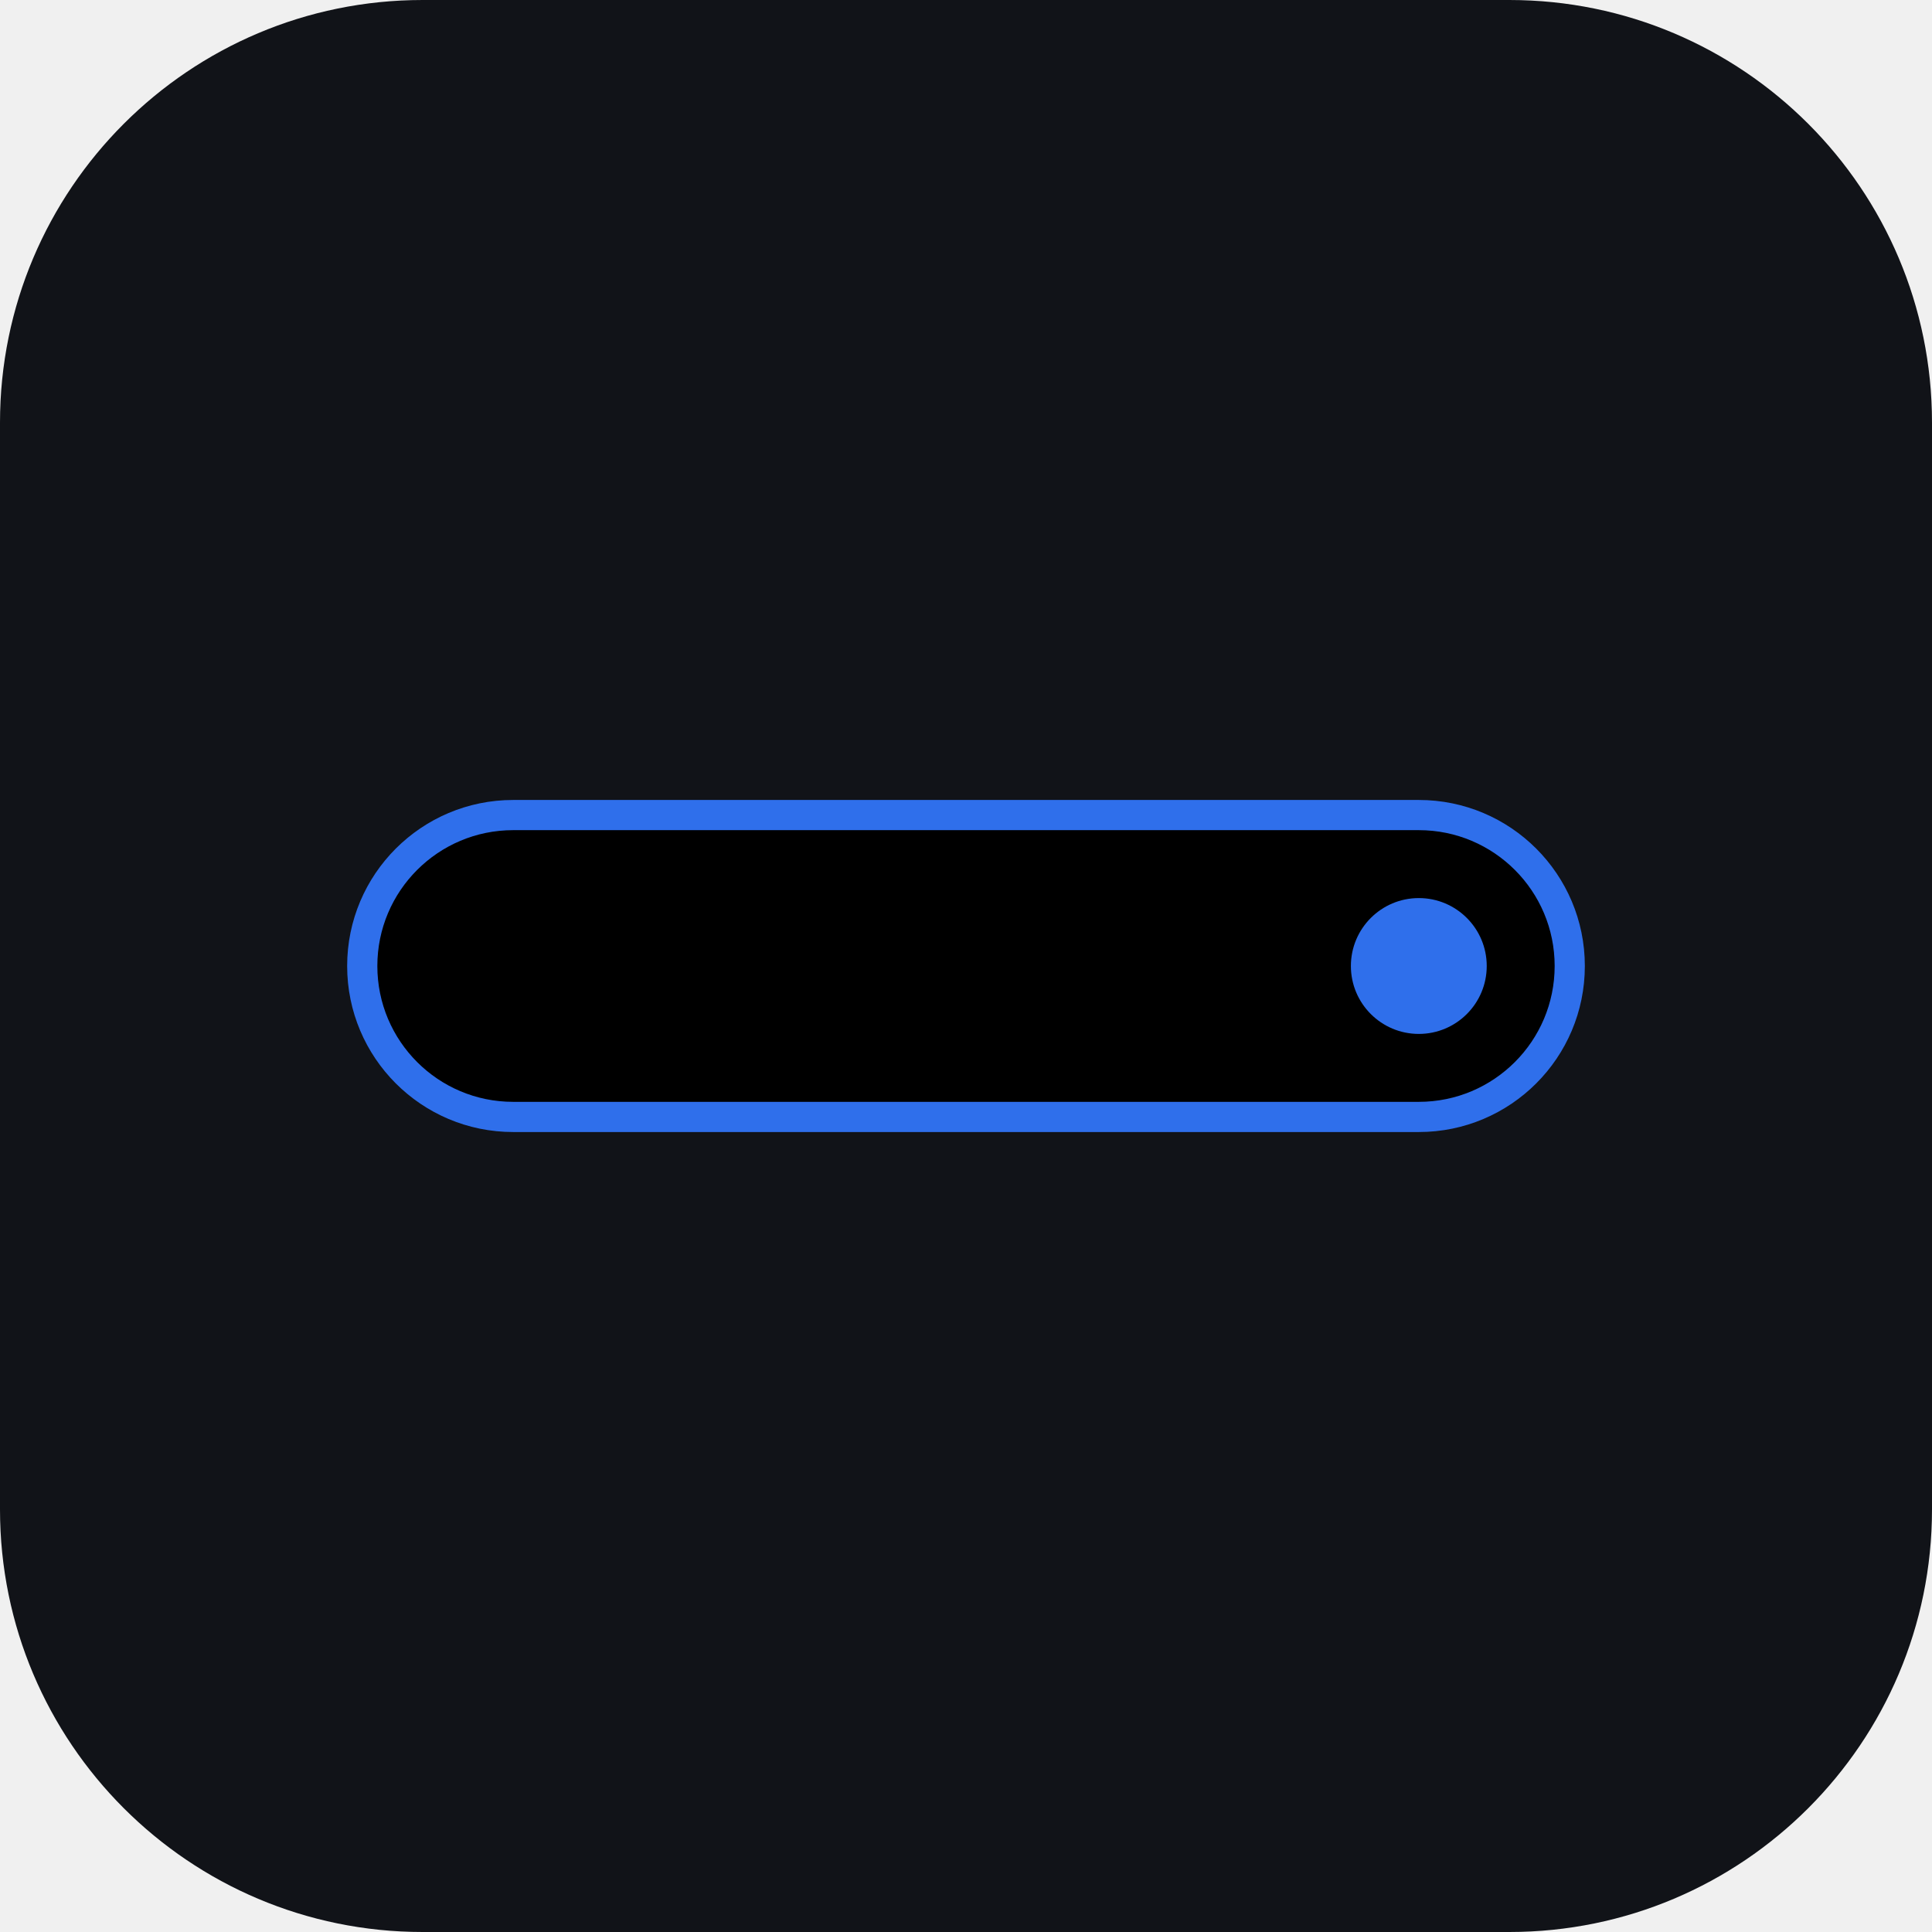
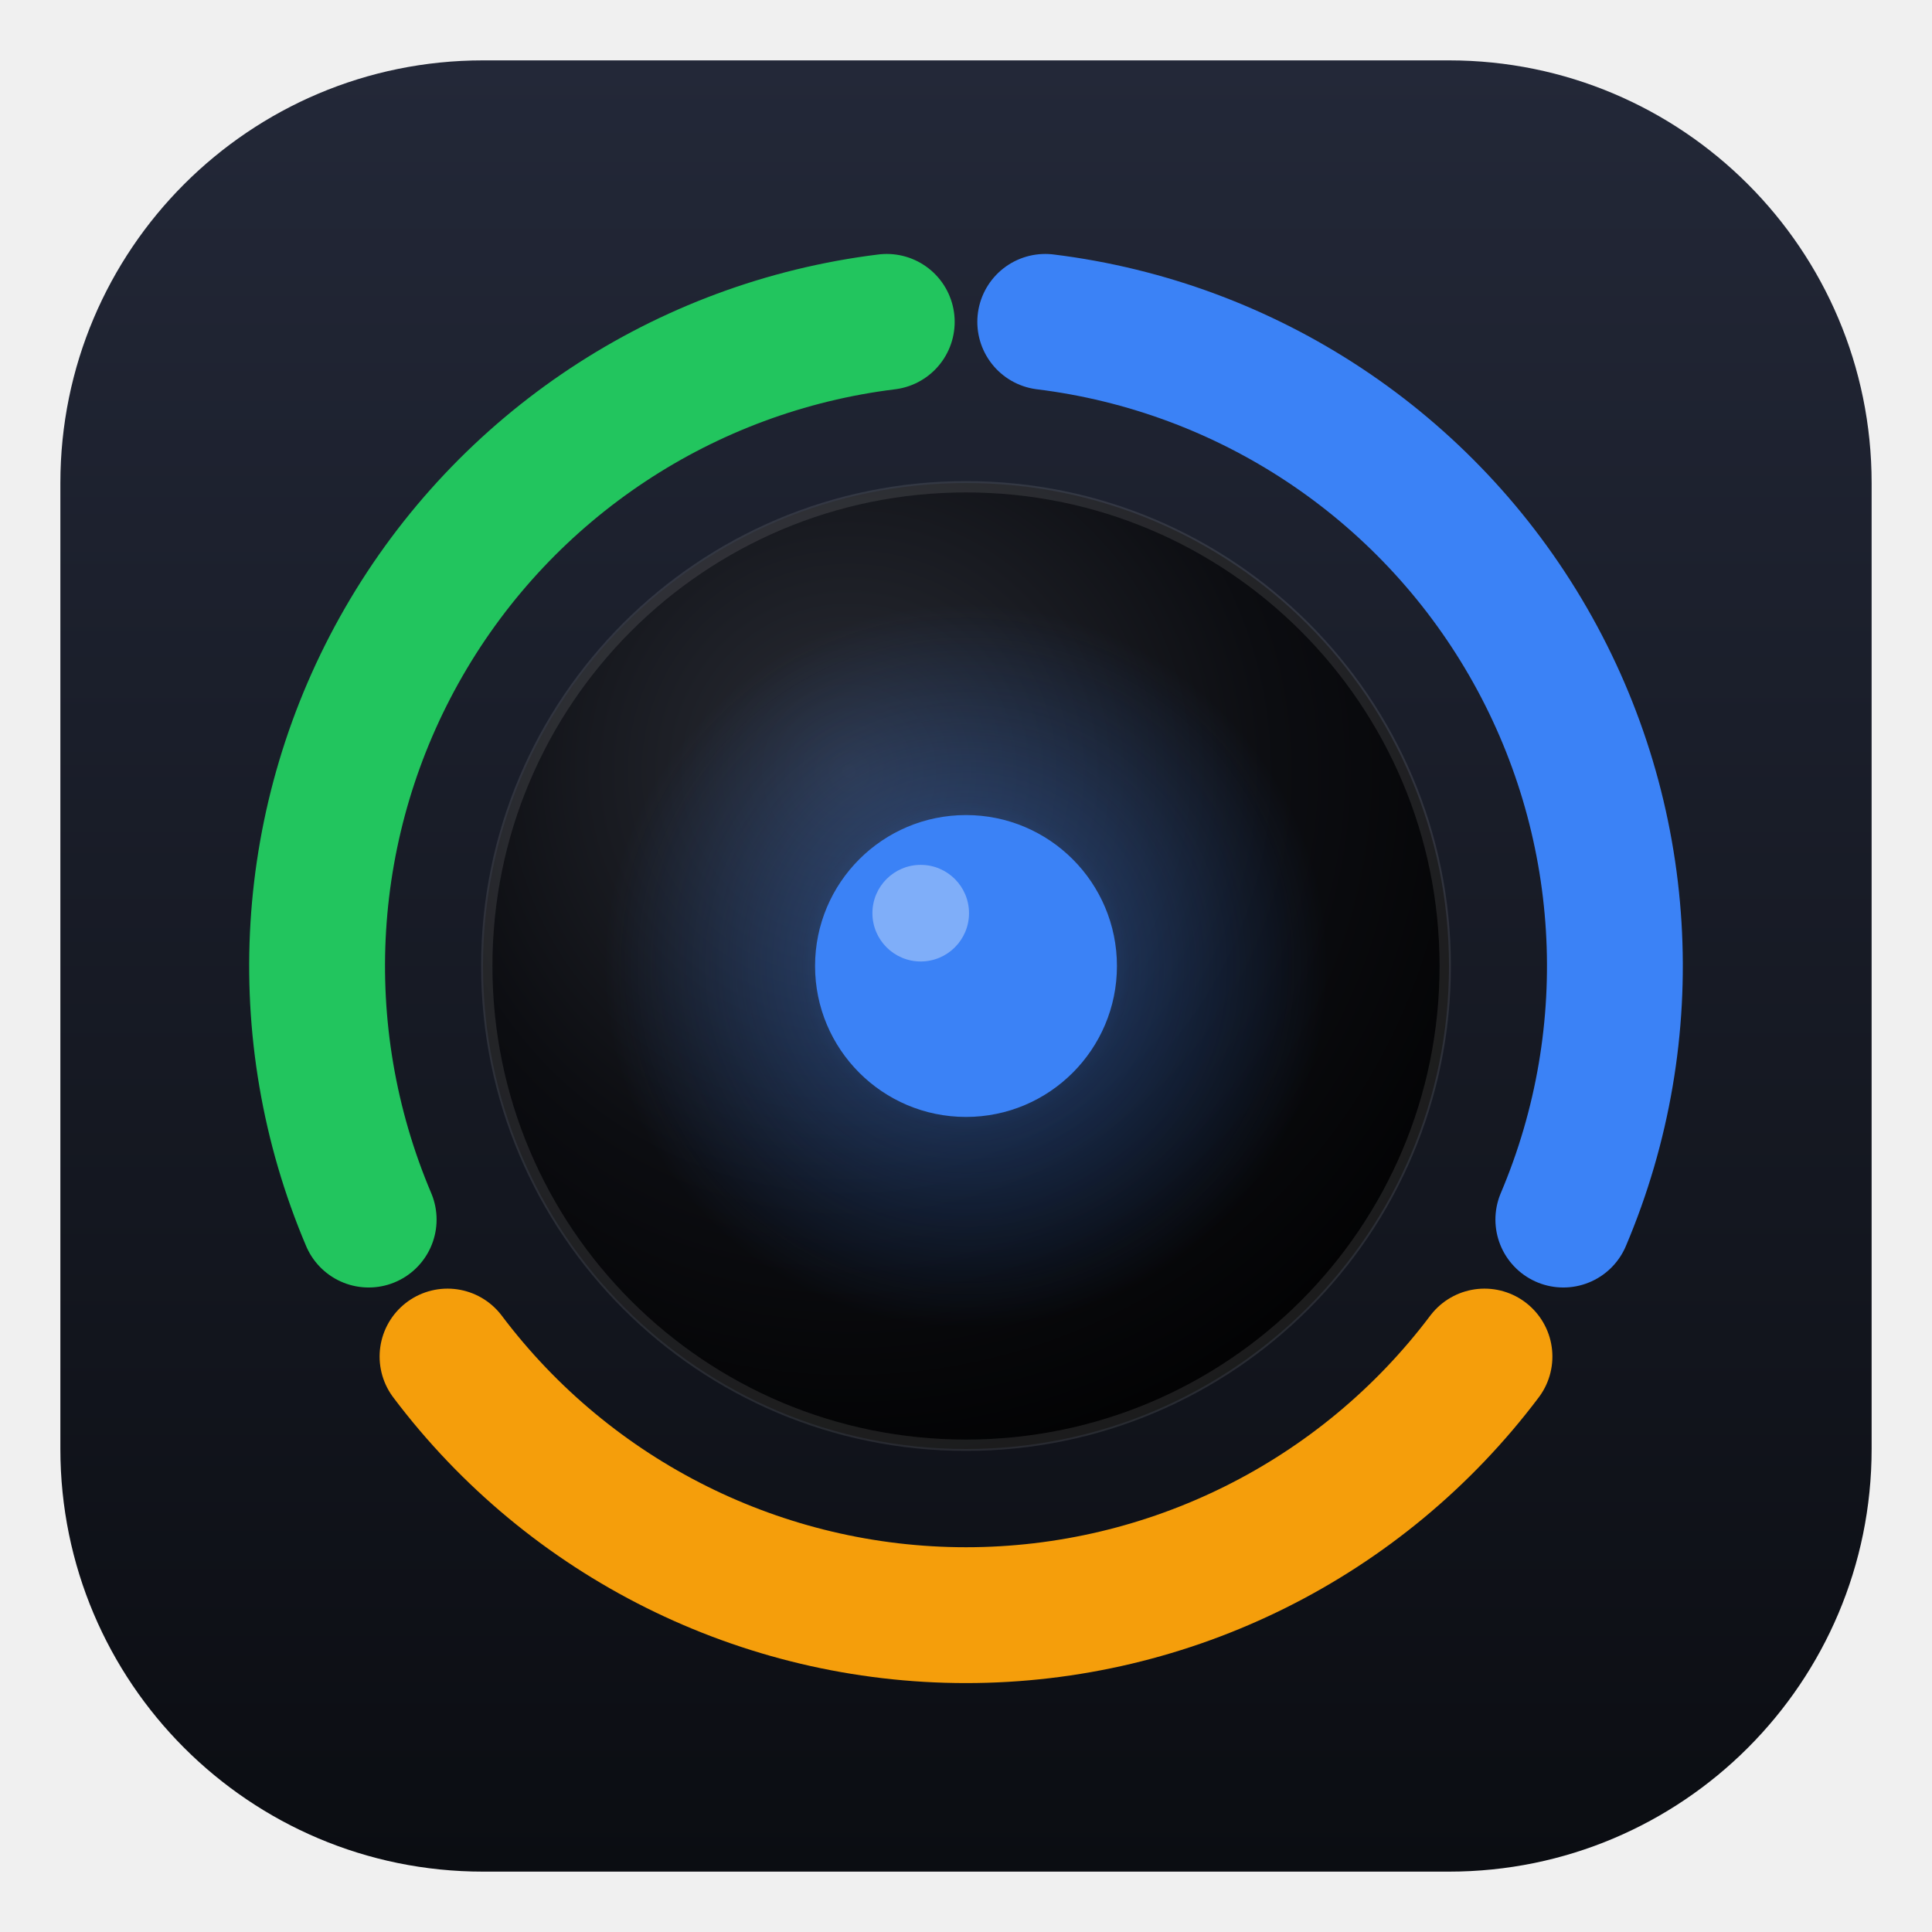
- <svg xmlns="http://www.w3.org/2000/svg" viewBox="0 0 1024 1024">
-   <rect width="1024" height="1024" rx="224" fill="#111318" />
-   <rect x="192" y="432" width="640" height="160" rx="80" fill="#000" />
-   <rect x="192" y="432" width="640" height="160" rx="80" fill="none" stroke="#2F6FEB" stroke-width="16" />
-   <circle cx="752" cy="512" r="36" fill="#2F6FEB" />
+ <svg xmlns="http://www.w3.org/2000/svg" viewBox="0 0 512 512">
+   <defs>
+     <linearGradient id="bg" x1="0" y1="0" x2="0" y2="1">
+       <stop offset="0" stop-color="#232838" />
+       <stop offset="1" stop-color="#0b0d12" />
+     </linearGradient>
+     <radialGradient id="orb" cx=".38" cy=".3" r=".8">
+       <stop offset="0" stop-color="#2a2d36" />
+       <stop offset=".55" stop-color="#0c0d11" />
+       <stop offset="1" stop-color="#000" />
+     </radialGradient>
+     <linearGradient id="blue" x1="0" y1="0" x2="1" y2="1">
+       <stop offset="0" stop-color="#4f8ff7" />
+       <stop offset="1" stop-color="#1d3fae" />
+     </linearGradient>
+   </defs>
+   <rect x="16" y="16" width="480" height="480" rx="112" fill="url(#bg)" />
+   <path d="M277.0,85.3 A172,172 0 0 1 414.3,323.2" stroke="#3b82f6" stroke-width="36" fill="none" stroke-linecap="round" />
+   <path d="M393.4,359.5 A172,172 0 0 1 118.6,359.5" stroke="#f59e0b" stroke-width="36" fill="none" stroke-linecap="round" />
+   <path d="M97.7,323.2 A172,172 0 0 1 235.0,85.3" stroke="#22c55e" stroke-width="36" fill="none" stroke-linecap="round" />
+   <circle cx="256" cy="256" r="128" fill="url(#orb)" />
+   <circle cx="256" cy="256" r="127" fill="none" stroke="#fff" stroke-opacity=".10" stroke-width="3" />
+   <radialGradient id="g256256" cx="256" cy="256" r="96" gradientUnits="userSpaceOnUse">
+     <stop offset="0" stop-color="#3b82f6" stop-opacity=".75" />
+     <stop offset=".45" stop-color="#3b82f6" stop-opacity=".25" />
+     <stop offset="1" stop-color="#3b82f6" stop-opacity="0" />
+   </radialGradient>
+   <circle cx="256" cy="256" r="96" fill="url(#g256256)" />
+   <circle cx="256" cy="256" r="40" fill="#3b82f6" />
+   <circle cx="244.0" cy="242.0" r="12.8" fill="#fff" opacity=".35" />
</svg>
